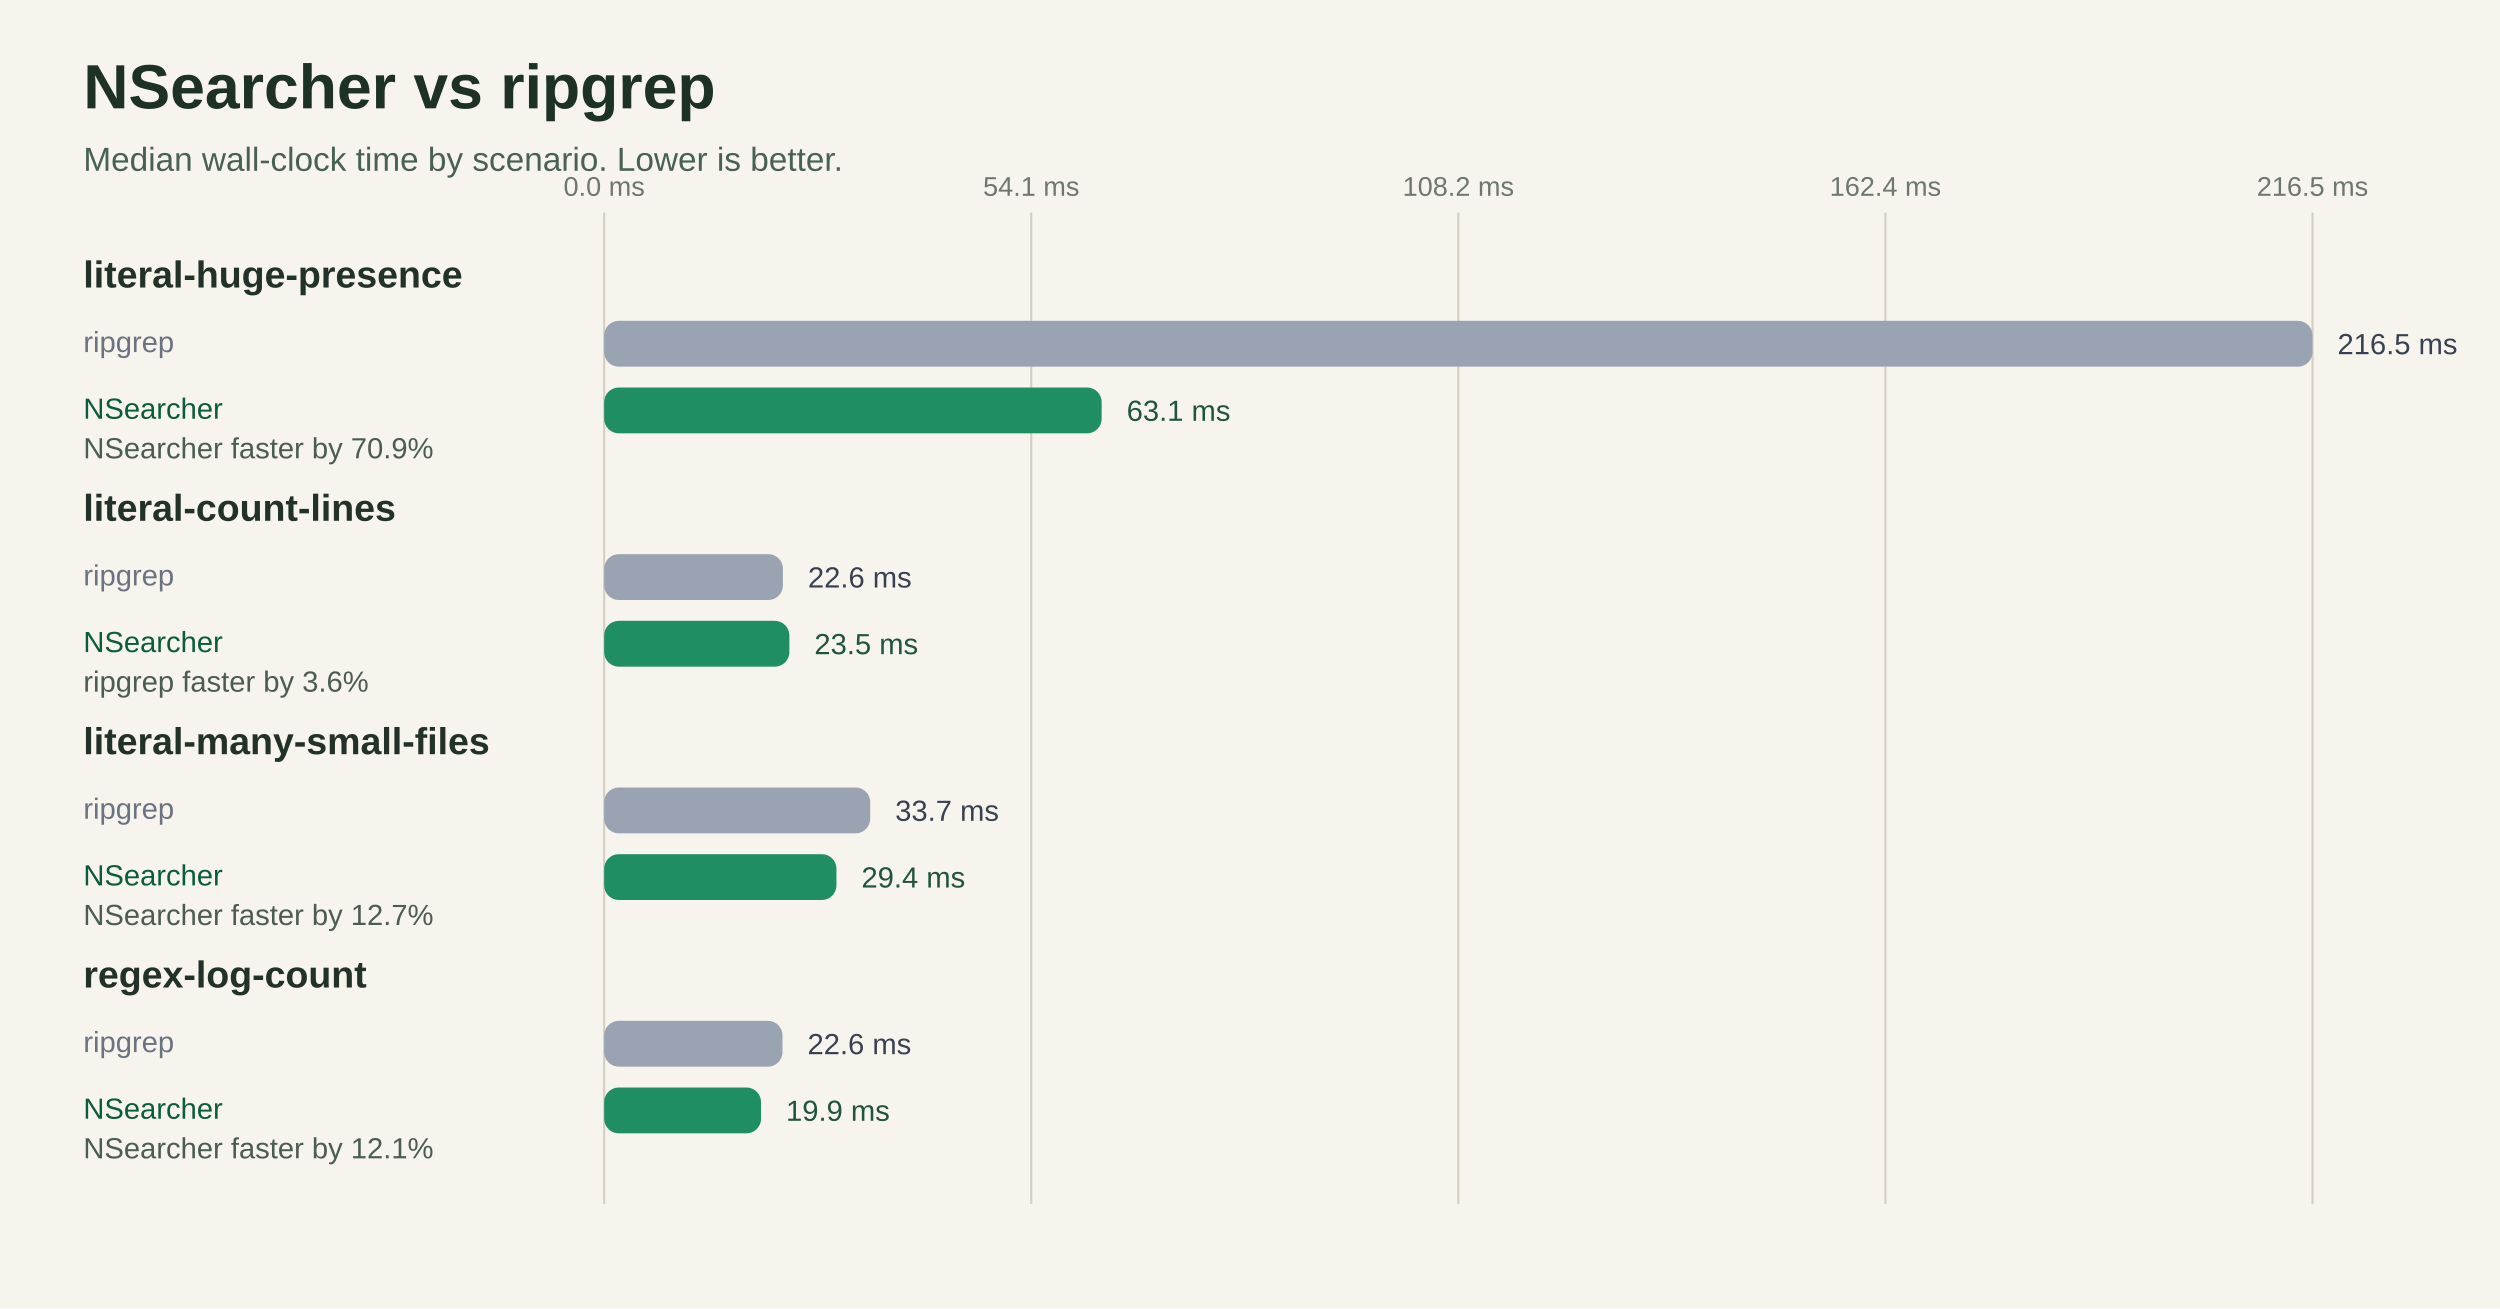
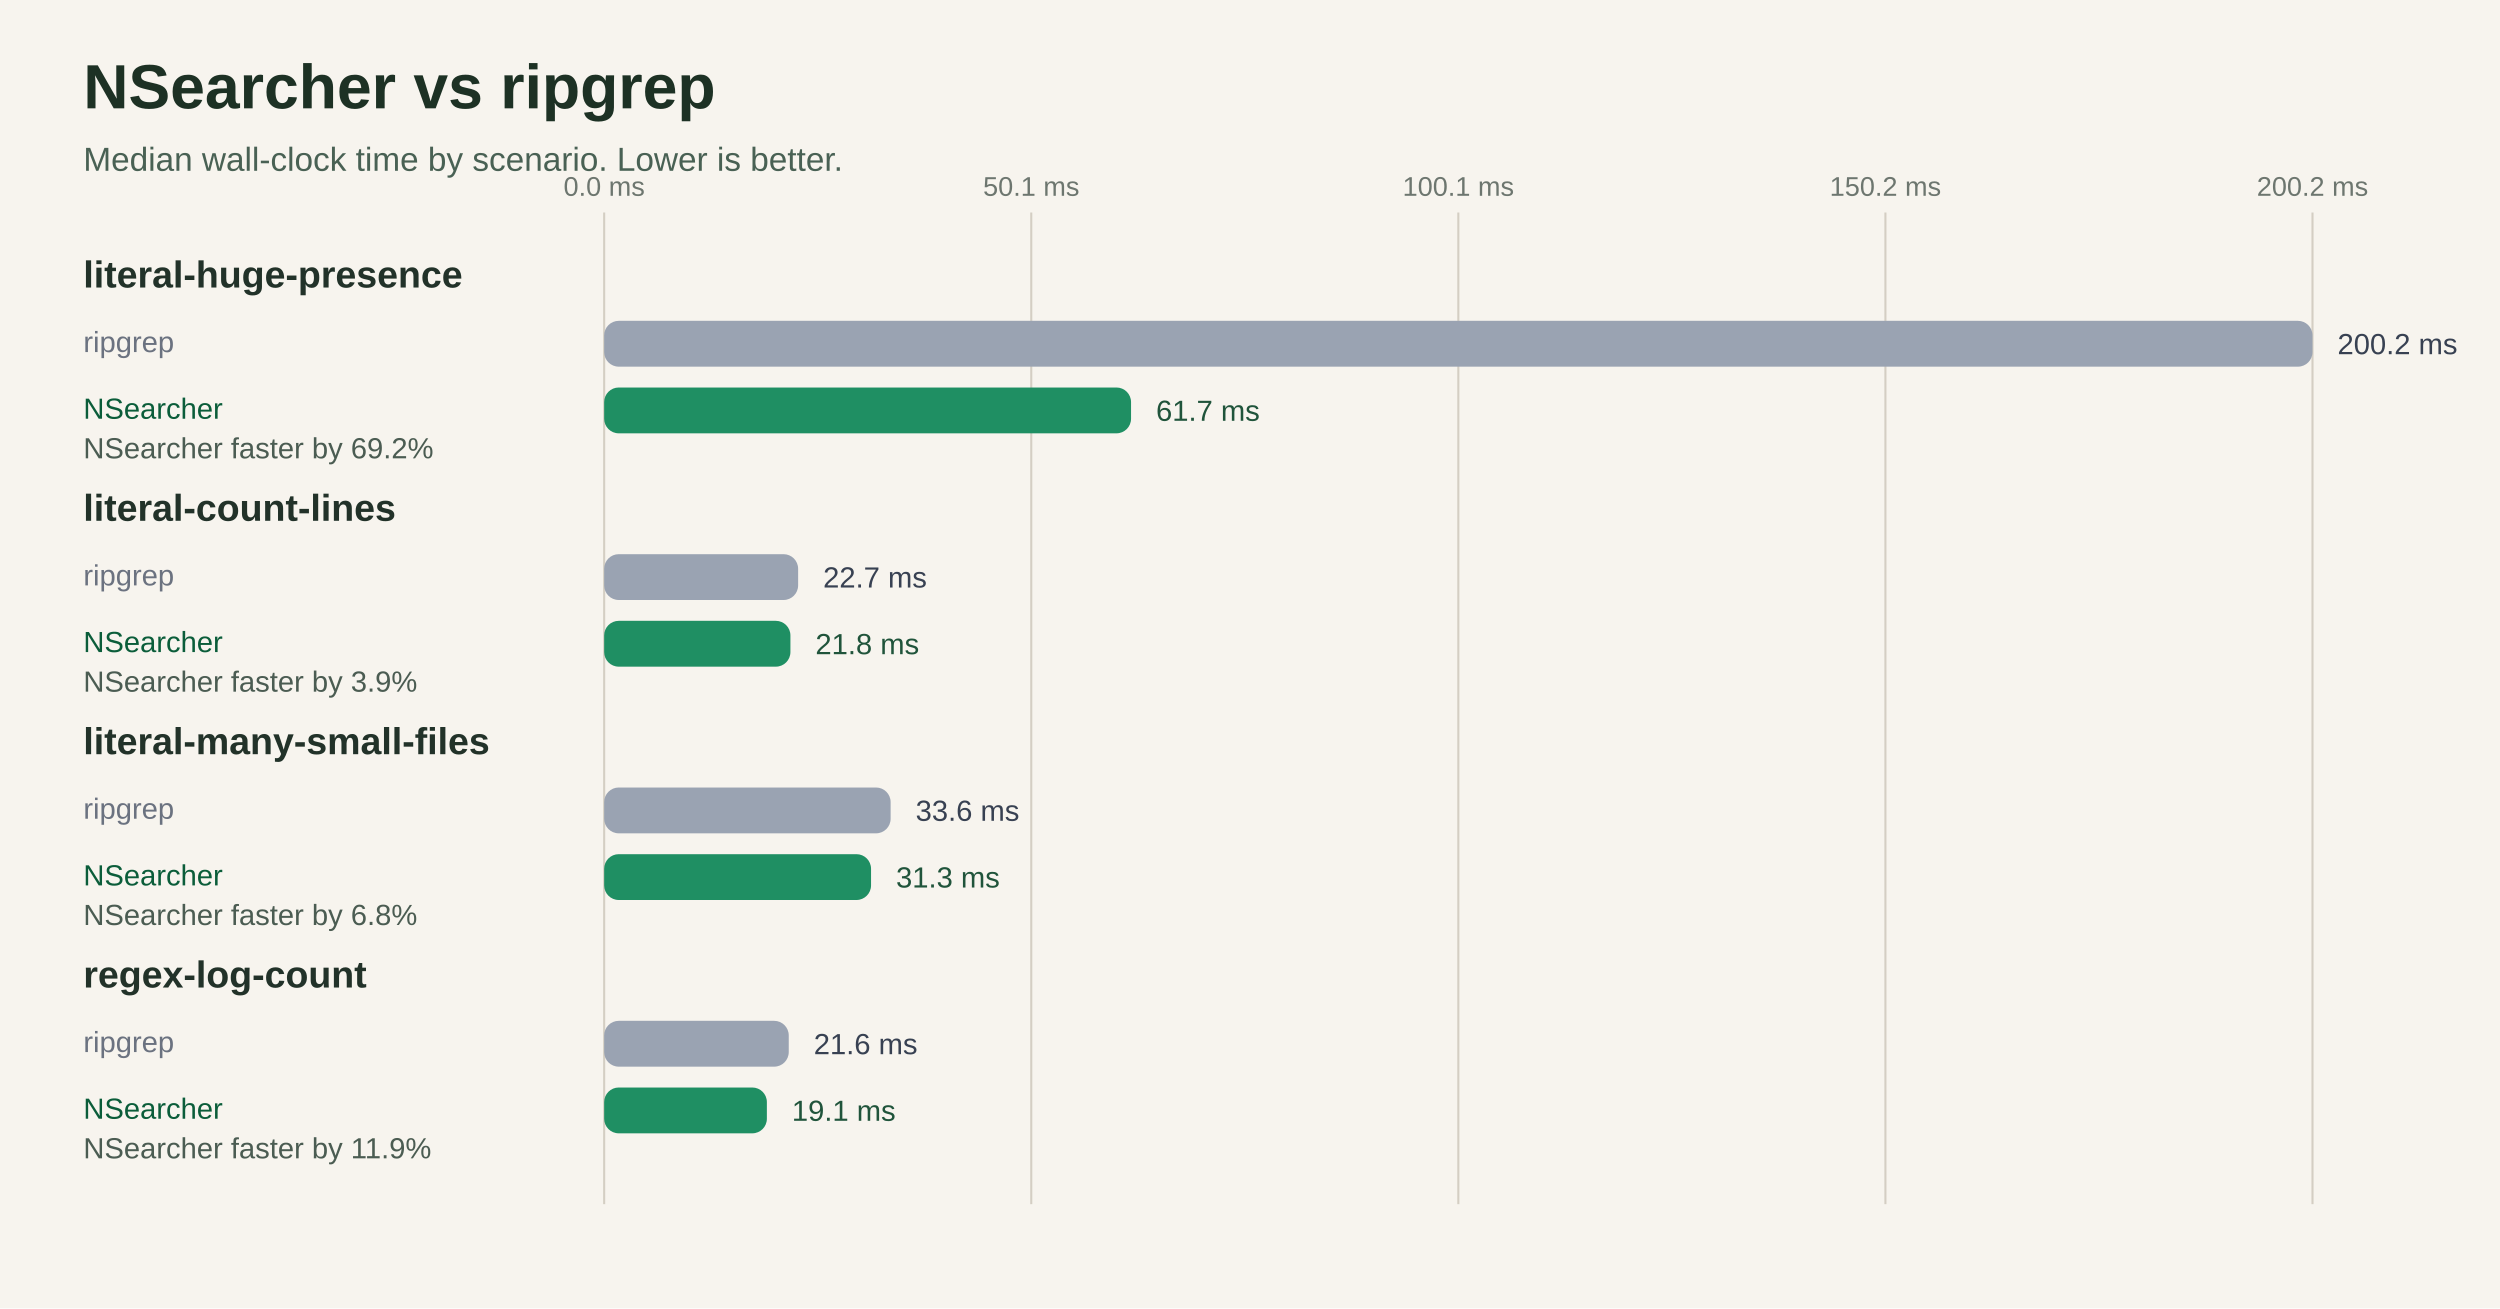
<svg xmlns="http://www.w3.org/2000/svg" width="1200" height="628" viewBox="0 0 1200 628" role="img" aria-labelledby="title desc">
  <rect width="1200" height="628" fill="#f7f4ee" />
  <text x="40" y="52" font-family="Segoe UI, Arial, sans-serif" font-size="30" font-weight="700" fill="#1d3124">NSearcher vs ripgrep</text>
  <text x="40" y="82" font-family="Segoe UI, Arial, sans-serif" font-size="16" fill="#496154">Median wall-clock time by scenario. Lower is better.</text>
  <line x1="290.0" y1="102" x2="290.0" y2="578" stroke="#d4cec3" stroke-width="1" />
  <text x="290.0" y="94" text-anchor="middle" font-family="Segoe UI, Arial, sans-serif" font-size="13" fill="#6d766f">0.0 ms</text>
  <line x1="495.0" y1="102" x2="495.0" y2="578" stroke="#d4cec3" stroke-width="1" />
-   <text x="495.0" y="94" text-anchor="middle" font-family="Segoe UI, Arial, sans-serif" font-size="13" fill="#6d766f">54.1 ms</text>
+   <text x="495.0" y="94" text-anchor="middle" font-family="Segoe UI, Arial, sans-serif" font-size="13" fill="#6d766f">50.1 ms</text>
  <line x1="700.0" y1="102" x2="700.0" y2="578" stroke="#d4cec3" stroke-width="1" />
-   <text x="700.0" y="94" text-anchor="middle" font-family="Segoe UI, Arial, sans-serif" font-size="13" fill="#6d766f">108.2 ms</text>
+   <text x="700.0" y="94" text-anchor="middle" font-family="Segoe UI, Arial, sans-serif" font-size="13" fill="#6d766f">100.1 ms</text>
  <line x1="905.0" y1="102" x2="905.0" y2="578" stroke="#d4cec3" stroke-width="1" />
-   <text x="905.0" y="94" text-anchor="middle" font-family="Segoe UI, Arial, sans-serif" font-size="13" fill="#6d766f">162.4 ms</text>
+   <text x="905.0" y="94" text-anchor="middle" font-family="Segoe UI, Arial, sans-serif" font-size="13" fill="#6d766f">150.2 ms</text>
  <line x1="1110.0" y1="102" x2="1110.0" y2="578" stroke="#d4cec3" stroke-width="1" />
-   <text x="1110.0" y="94" text-anchor="middle" font-family="Segoe UI, Arial, sans-serif" font-size="13" fill="#6d766f">216.5 ms</text>
+   <text x="1110.0" y="94" text-anchor="middle" font-family="Segoe UI, Arial, sans-serif" font-size="13" fill="#6d766f">200.2 ms</text>
  <text x="40" y="138" font-family="Segoe UI, Arial, sans-serif" font-size="18" font-weight="600" fill="#223229">literal-huge-presence</text>
  <text x="40" y="169" font-family="Segoe UI, Arial, sans-serif" font-size="14" fill="#6b7280">ripgrep</text>
  <rect x="290" y="154" width="820.0" height="22" rx="7" fill="#9aa3b2" />
-   <text x="1122.0" y="170" font-family="Segoe UI, Arial, sans-serif" font-size="14" fill="#384152">216.5 ms</text>
+   <text x="1122.0" y="170" font-family="Segoe UI, Arial, sans-serif" font-size="14" fill="#384152">200.2 ms</text>
  <text x="40" y="201" font-family="Segoe UI, Arial, sans-serif" font-size="14" fill="#0b5d3a">NSearcher</text>
-   <rect x="290" y="186" width="238.8" height="22" rx="7" fill="#1f8f63" />
-   <text x="540.8" y="202" font-family="Segoe UI, Arial, sans-serif" font-size="14" fill="#20543b">63.1 ms</text>
-   <text x="40" y="220" font-family="Segoe UI, Arial, sans-serif" font-size="14" fill="#4b5c52">NSearcher faster by 70.9%</text>
+   <rect x="290" y="186" width="252.9" height="22" rx="7" fill="#1f8f63" />
+   <text x="554.9" y="202" font-family="Segoe UI, Arial, sans-serif" font-size="14" fill="#20543b">61.7 ms</text>
+   <text x="40" y="220" font-family="Segoe UI, Arial, sans-serif" font-size="14" fill="#4b5c52">NSearcher faster by 69.2%</text>
  <text x="40" y="250" font-family="Segoe UI, Arial, sans-serif" font-size="18" font-weight="600" fill="#223229">literal-count-lines</text>
  <text x="40" y="281" font-family="Segoe UI, Arial, sans-serif" font-size="14" fill="#6b7280">ripgrep</text>
-   <rect x="290" y="266" width="85.8" height="22" rx="7" fill="#9aa3b2" />
-   <text x="387.8" y="282" font-family="Segoe UI, Arial, sans-serif" font-size="14" fill="#384152">22.6 ms</text>
+   <rect x="290" y="266" width="93.1" height="22" rx="7" fill="#9aa3b2" />
+   <text x="395.1" y="282" font-family="Segoe UI, Arial, sans-serif" font-size="14" fill="#384152">22.7 ms</text>
  <text x="40" y="313" font-family="Segoe UI, Arial, sans-serif" font-size="14" fill="#0b5d3a">NSearcher</text>
-   <rect x="290" y="298" width="88.9" height="22" rx="7" fill="#1f8f63" />
-   <text x="390.9" y="314" font-family="Segoe UI, Arial, sans-serif" font-size="14" fill="#20543b">23.5 ms</text>
-   <text x="40" y="332" font-family="Segoe UI, Arial, sans-serif" font-size="14" fill="#4b5c52">ripgrep faster by 3.6%</text>
+   <rect x="290" y="298" width="89.4" height="22" rx="7" fill="#1f8f63" />
+   <text x="391.4" y="314" font-family="Segoe UI, Arial, sans-serif" font-size="14" fill="#20543b">21.8 ms</text>
+   <text x="40" y="332" font-family="Segoe UI, Arial, sans-serif" font-size="14" fill="#4b5c52">NSearcher faster by 3.9%</text>
  <text x="40" y="362" font-family="Segoe UI, Arial, sans-serif" font-size="18" font-weight="600" fill="#223229">literal-many-small-files</text>
  <text x="40" y="393" font-family="Segoe UI, Arial, sans-serif" font-size="14" fill="#6b7280">ripgrep</text>
-   <rect x="290" y="378" width="127.7" height="22" rx="7" fill="#9aa3b2" />
-   <text x="429.7" y="394" font-family="Segoe UI, Arial, sans-serif" font-size="14" fill="#384152">33.7 ms</text>
+   <rect x="290" y="378" width="137.5" height="22" rx="7" fill="#9aa3b2" />
+   <text x="439.5" y="394" font-family="Segoe UI, Arial, sans-serif" font-size="14" fill="#384152">33.6 ms</text>
  <text x="40" y="425" font-family="Segoe UI, Arial, sans-serif" font-size="14" fill="#0b5d3a">NSearcher</text>
-   <rect x="290" y="410" width="111.5" height="22" rx="7" fill="#1f8f63" />
-   <text x="413.5" y="426" font-family="Segoe UI, Arial, sans-serif" font-size="14" fill="#20543b">29.4 ms</text>
-   <text x="40" y="444" font-family="Segoe UI, Arial, sans-serif" font-size="14" fill="#4b5c52">NSearcher faster by 12.7%</text>
+   <rect x="290" y="410" width="128.1" height="22" rx="7" fill="#1f8f63" />
+   <text x="430.1" y="426" font-family="Segoe UI, Arial, sans-serif" font-size="14" fill="#20543b">31.3 ms</text>
+   <text x="40" y="444" font-family="Segoe UI, Arial, sans-serif" font-size="14" fill="#4b5c52">NSearcher faster by 6.8%</text>
  <text x="40" y="474" font-family="Segoe UI, Arial, sans-serif" font-size="18" font-weight="600" fill="#223229">regex-log-count</text>
  <text x="40" y="505" font-family="Segoe UI, Arial, sans-serif" font-size="14" fill="#6b7280">ripgrep</text>
-   <rect x="290" y="490" width="85.6" height="22" rx="7" fill="#9aa3b2" />
-   <text x="387.6" y="506" font-family="Segoe UI, Arial, sans-serif" font-size="14" fill="#384152">22.6 ms</text>
+   <rect x="290" y="490" width="88.6" height="22" rx="7" fill="#9aa3b2" />
+   <text x="390.6" y="506" font-family="Segoe UI, Arial, sans-serif" font-size="14" fill="#384152">21.6 ms</text>
  <text x="40" y="537" font-family="Segoe UI, Arial, sans-serif" font-size="14" fill="#0b5d3a">NSearcher</text>
-   <rect x="290" y="522" width="75.3" height="22" rx="7" fill="#1f8f63" />
-   <text x="377.3" y="538" font-family="Segoe UI, Arial, sans-serif" font-size="14" fill="#20543b">19.9 ms</text>
-   <text x="40" y="556" font-family="Segoe UI, Arial, sans-serif" font-size="14" fill="#4b5c52">NSearcher faster by 12.1%</text>
+   <rect x="290" y="522" width="78.1" height="22" rx="7" fill="#1f8f63" />
+   <text x="380.1" y="538" font-family="Segoe UI, Arial, sans-serif" font-size="14" fill="#20543b">19.1 ms</text>
+   <text x="40" y="556" font-family="Segoe UI, Arial, sans-serif" font-size="14" fill="#4b5c52">NSearcher faster by 11.9%</text>
</svg>
